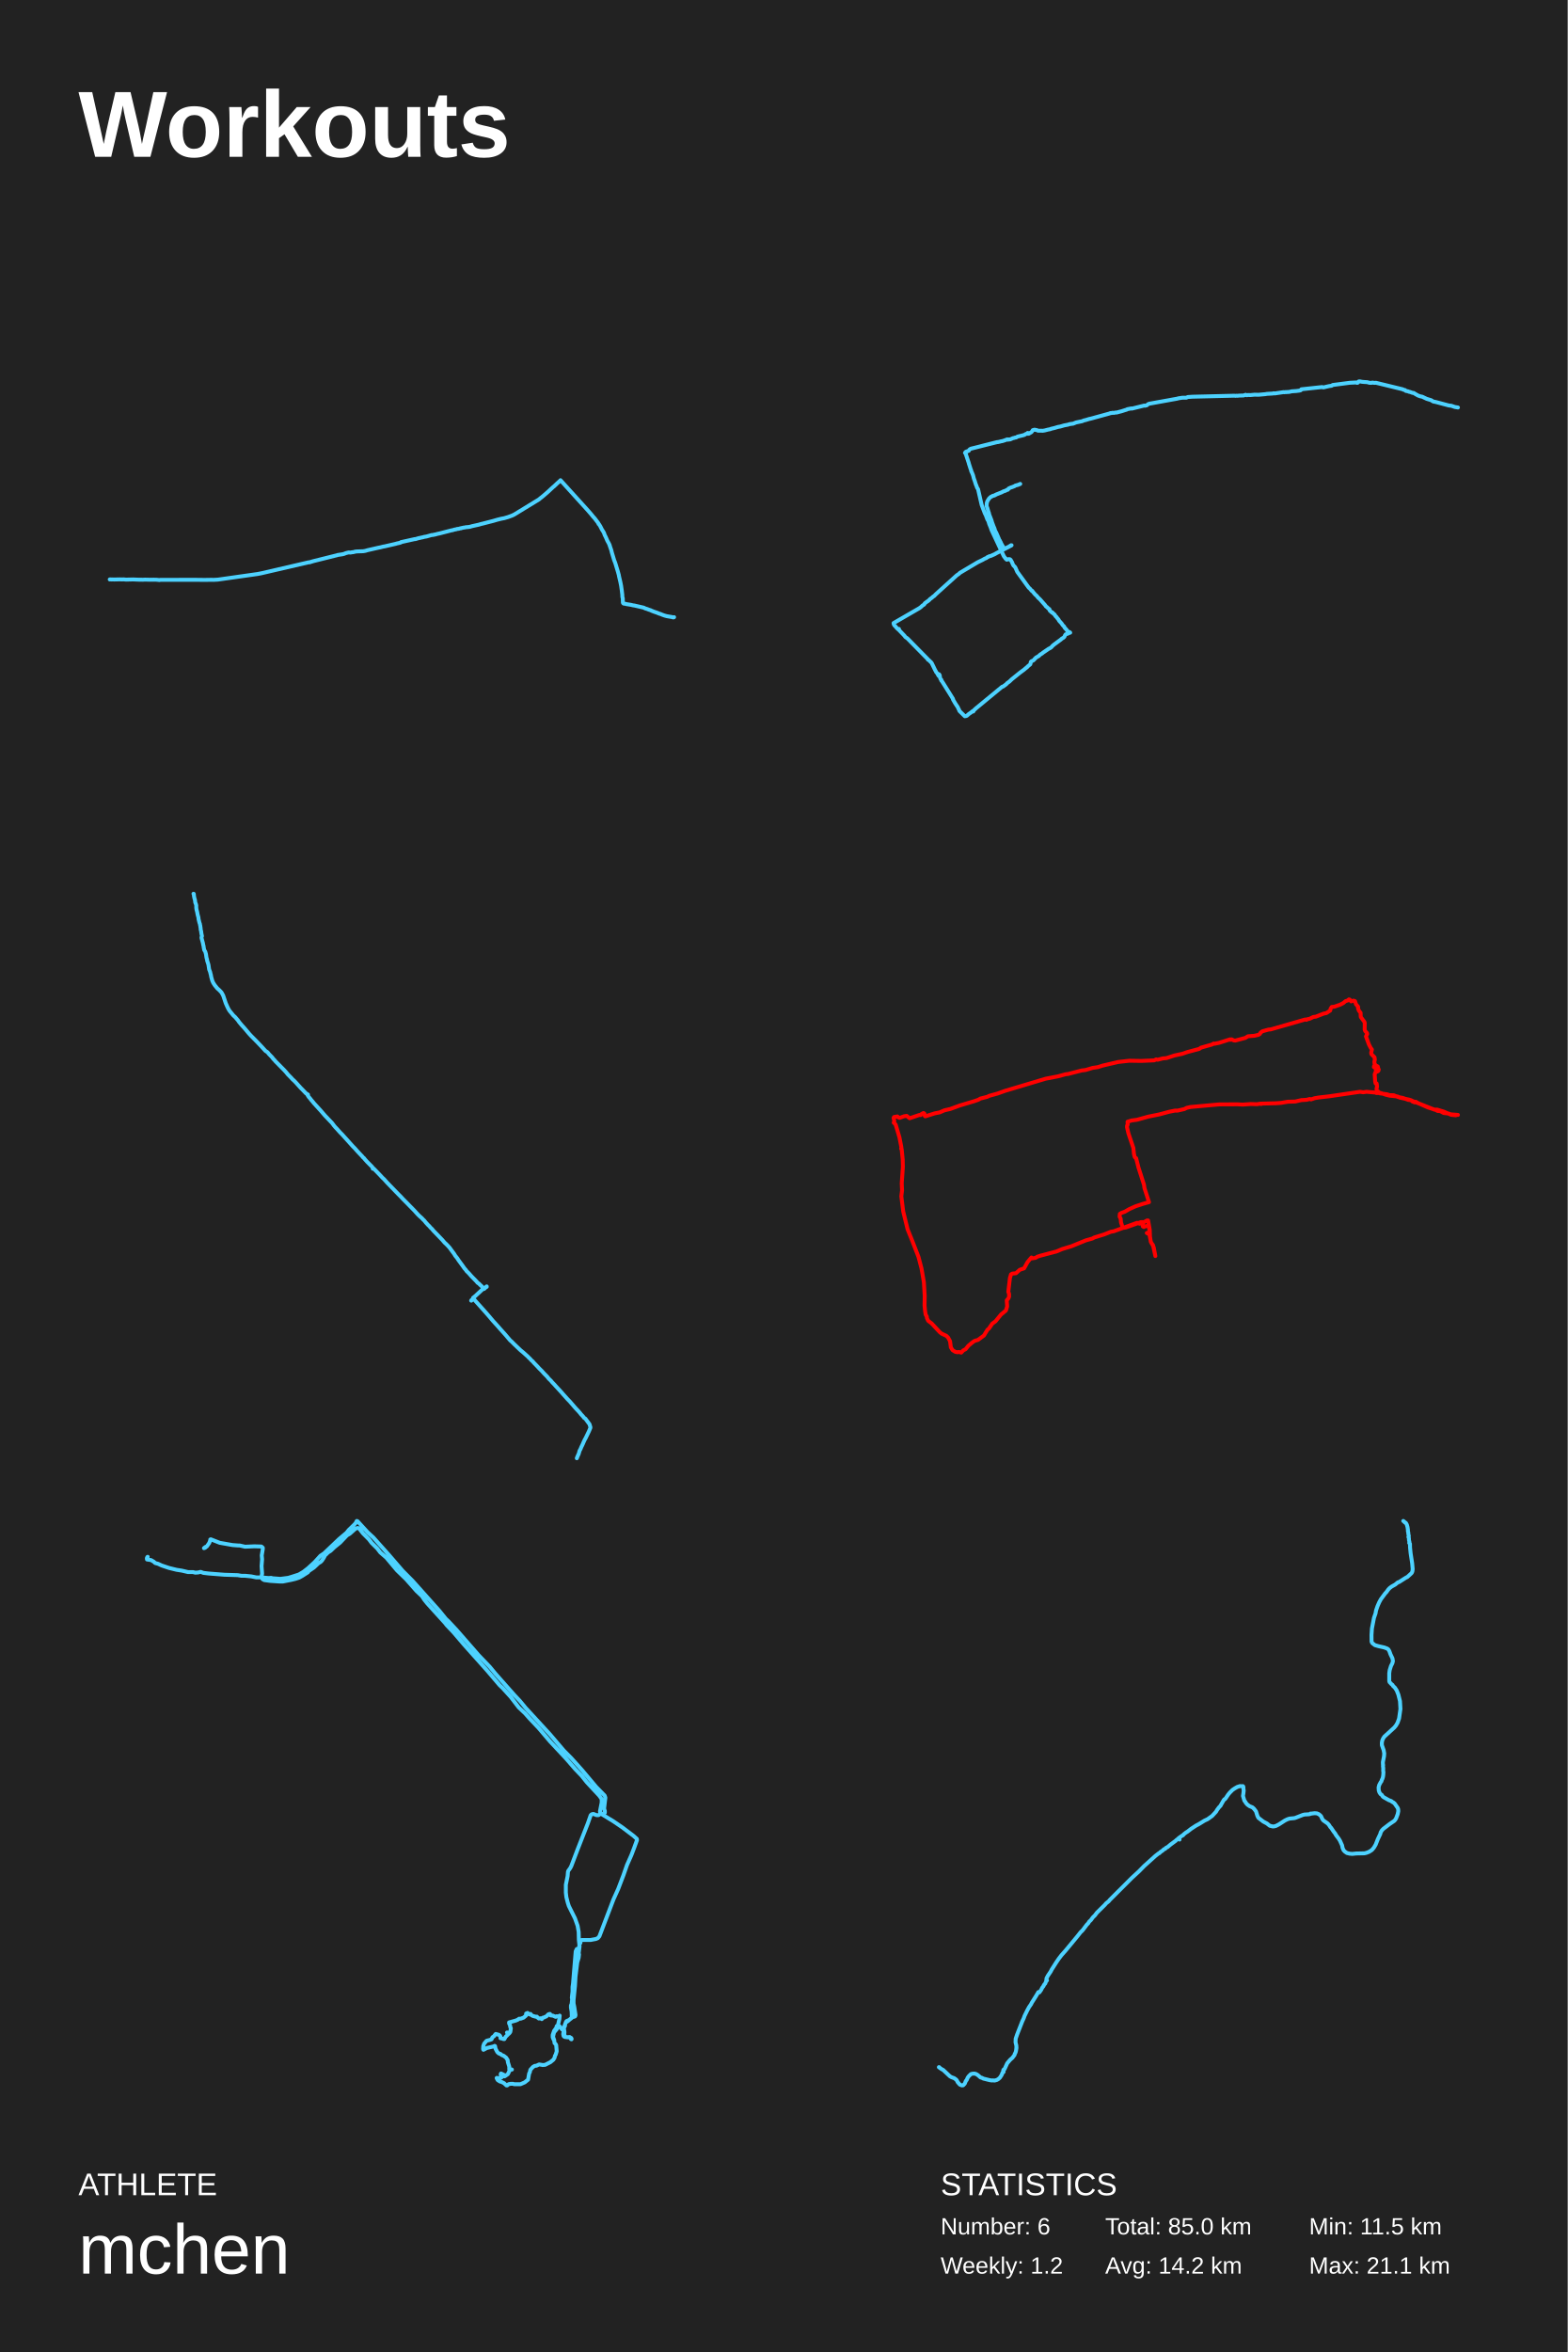
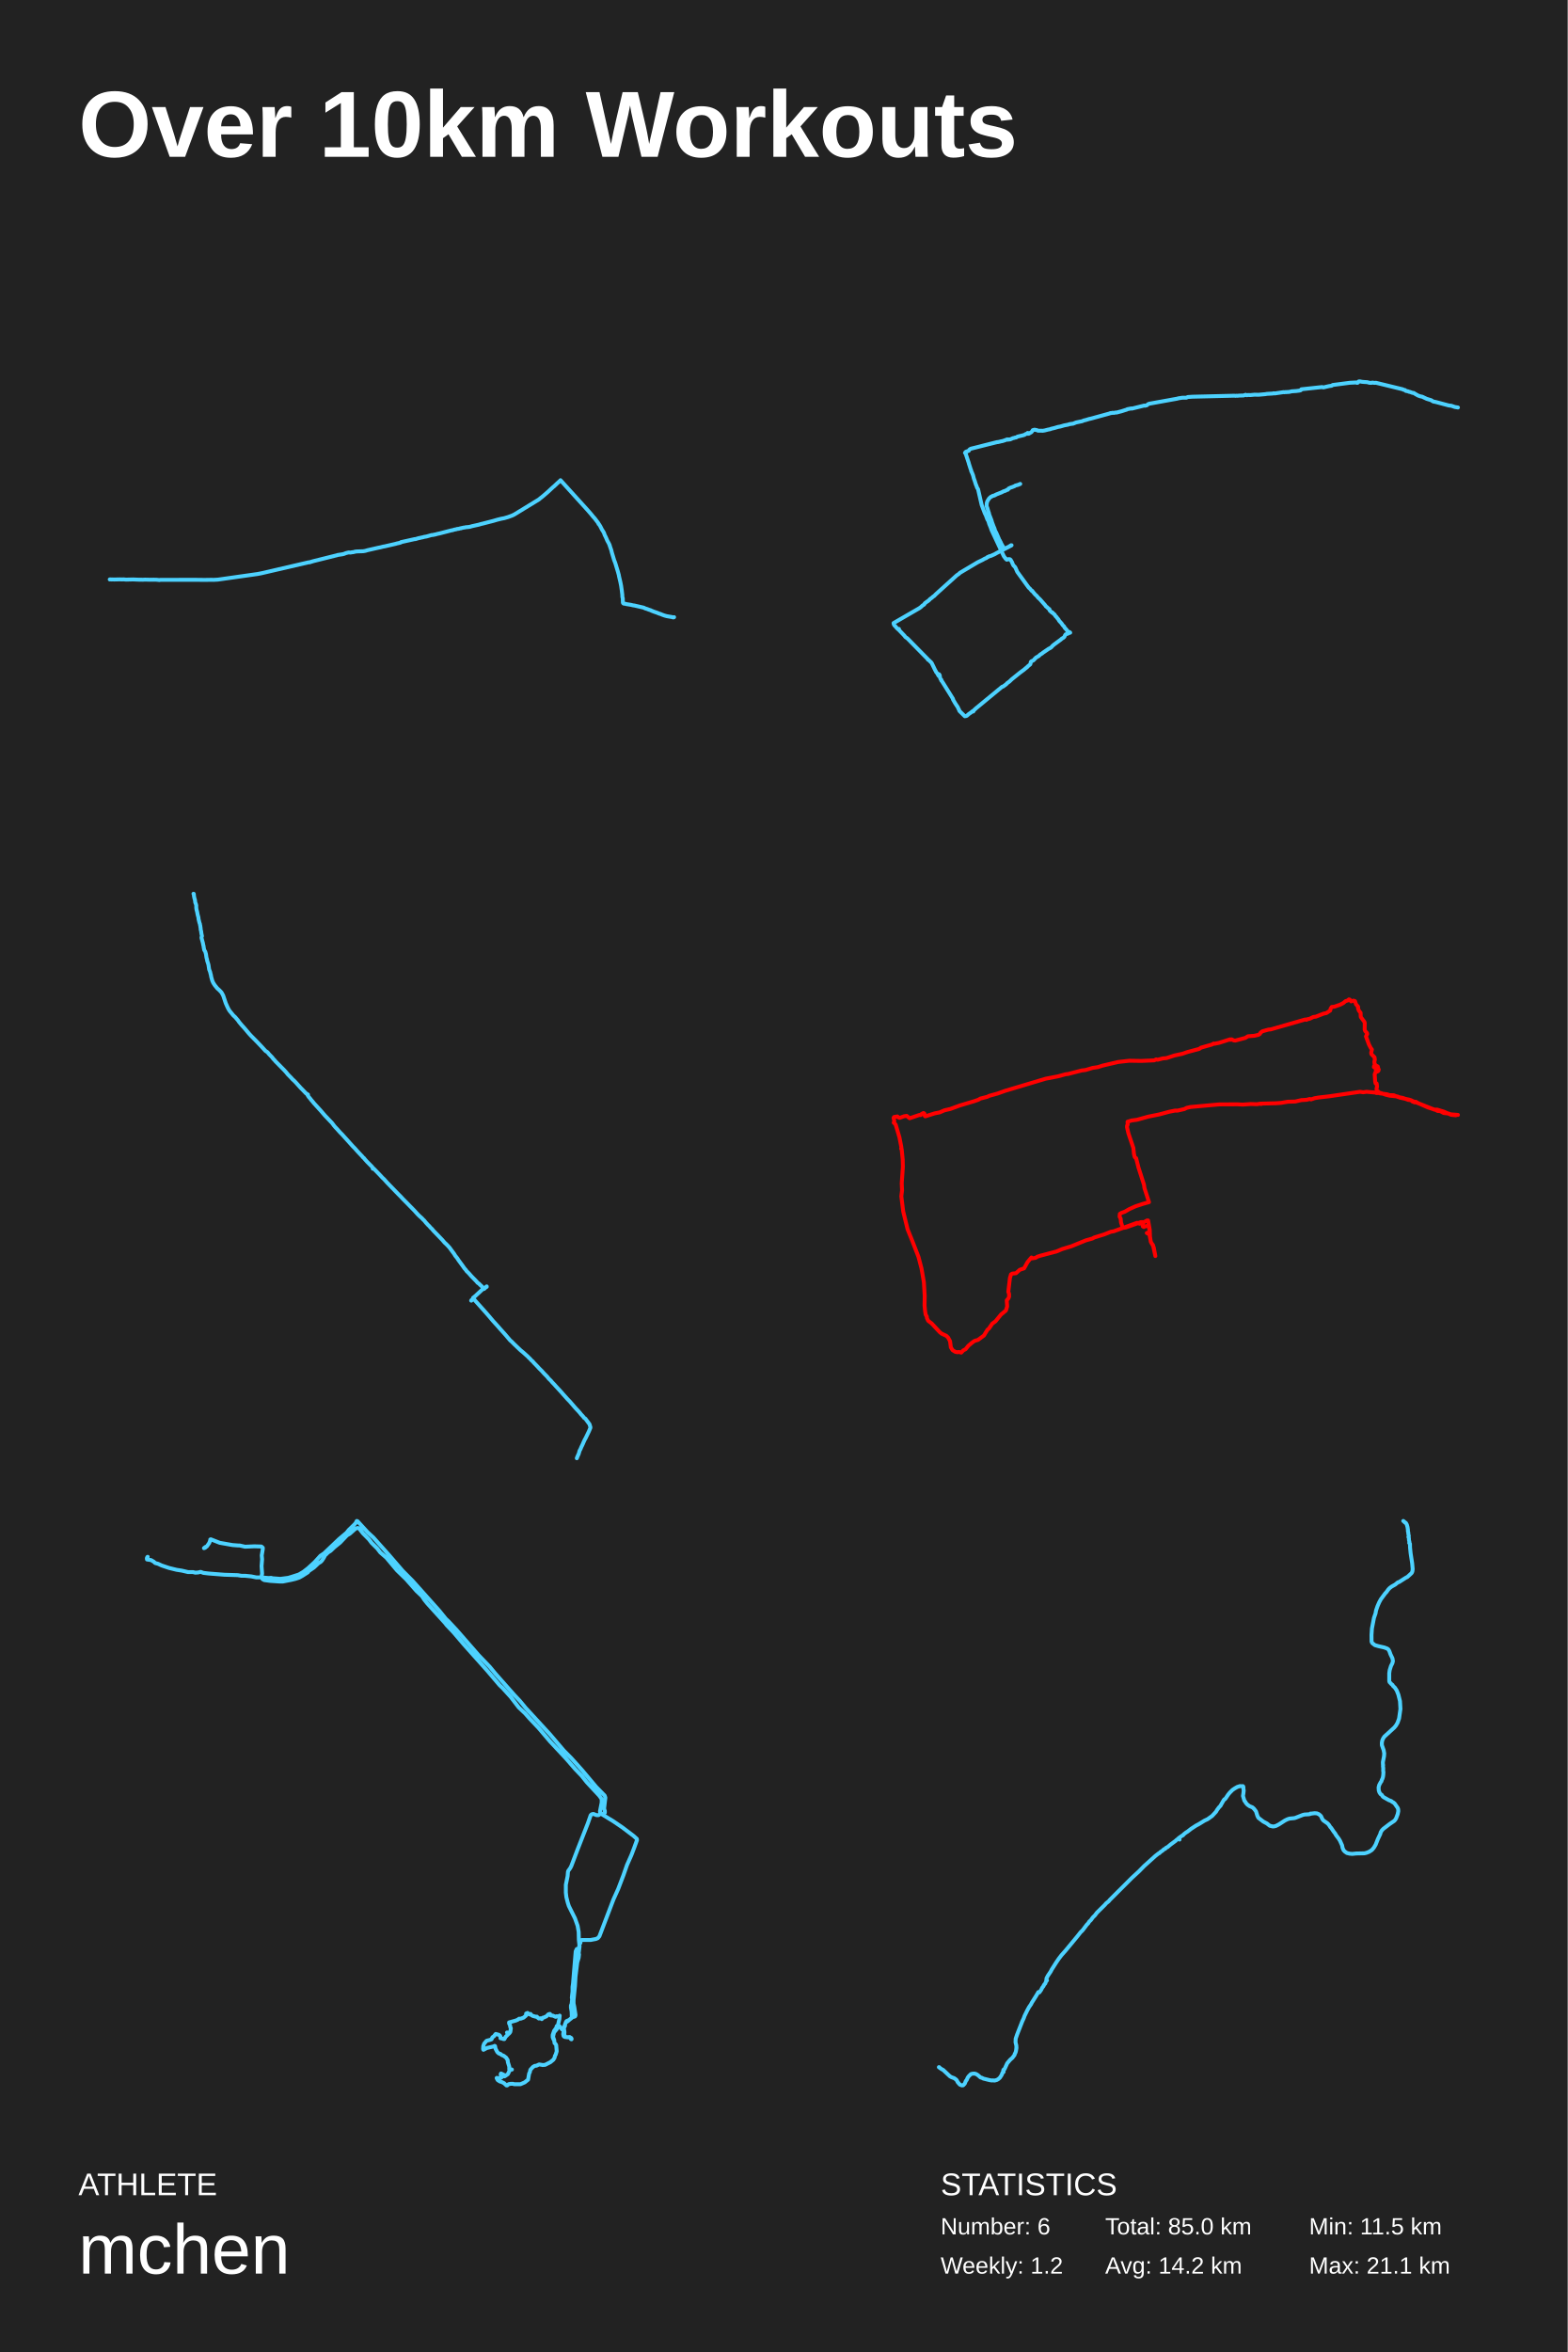
<svg xmlns="http://www.w3.org/2000/svg" baseProfile="full" height="300mm" version="1.1" viewBox="0,0,200,300" width="200mm">
  <defs />
  <rect fill="#222222" height="300" width="200" x="0" y="0" />
-   <text fill="#FFFFFF" style="font-size:12px; font-family:Arial; font-weight:bold;" x="10" y="20">Workouts</text>
+   <text fill="#FFFFFF" style="font-size:12px; font-family:Arial; font-weight:bold;" x="10" y="20">Over 10km Workouts</text>
  <text fill="#FFFFFF" style="font-size:4px; font-family:Arial" x="10" y="280">ATHLETE</text>
  <text fill="#FFFFFF" style="font-size:9px; font-family:Arial" x="10" y="290">mchen</text>
  <text fill="#FFFFFF" style="font-size:4px; font-family:Arial" x="120" y="280">STATISTICS</text>
  <text fill="#FFFFFF" style="font-size:3px; font-family:Arial" x="120" y="285">Number: 6</text>
  <text fill="#FFFFFF" style="font-size:3px; font-family:Arial" x="120" y="290">Weekly: 1.2</text>
  <text fill="#FFFFFF" style="font-size:3px; font-family:Arial" x="141" y="285">Total: 85.0 km</text>
  <text fill="#FFFFFF" style="font-size:3px; font-family:Arial" x="141" y="290">Avg: 14.2 km</text>
  <text fill="#FFFFFF" style="font-size:3px; font-family:Arial" x="167" y="285">Min: 11.5 km</text>
  <text fill="#FFFFFF" style="font-size:3px; font-family:Arial" x="167" y="290">Max: 21.1 km</text>
  <polyline fill="none" points="86.0,78.718 85.968,78.741 85.896,78.733 85.864,78.749 85.721,78.703 85.078,78.596 84.773,78.513 84.436,78.391 84.248,78.307 84.118,78.277 83.826,78.155 83.398,78.01 83.099,77.889 83.021,77.843 82.755,77.759 82.573,77.683 82.346,77.615 82.216,77.561 82.177,77.531 82.093,77.501 80.899,77.227 80.795,77.219 80.471,77.143 79.854,77.044 79.75,77.006 79.607,76.998 79.549,76.983 79.491,76.93 79.465,76.854 79.452,76.321 79.406,76.169 79.393,76.032 79.393,75.887 79.328,75.332 79.237,74.708 79.14,74.221 78.978,73.528 78.939,73.307 78.893,73.155 78.842,72.957 78.485,71.785 78.355,71.458 78.056,70.469 77.991,70.195 77.764,69.54 77.79,69.555 77.738,69.487 77.725,69.418 77.706,69.373 77.479,68.962 77.303,68.551 77.128,68.201 77.083,68.041 76.992,67.858 76.895,67.698 76.81,67.576 76.59,67.143 76.46,66.93 76.382,66.823 76.362,66.838 76.356,66.808 76.382,66.815 76.284,66.663 75.856,66.1 75.713,65.948 75.389,65.552 75.019,65.126 71.508,61.251 71.514,61.259 71.501,61.282 71.423,61.335 71.385,61.396 71.294,61.457 71.242,61.518 71.118,61.617 70.664,62.051 70.593,62.096 69.905,62.736 69.451,63.131 69.087,63.436 68.931,63.55 68.769,63.695 65.595,65.636 65.323,65.765 64.823,65.948 64.336,66.092 63.941,66.168 63.415,66.298 62.954,66.435 61.539,66.8 61.39,66.831 61.085,66.922 60.228,67.112 59.91,67.204 59.845,67.204 59.735,67.226 59.417,67.249 59.274,67.287 59.151,67.295 58.937,67.348 58.826,67.363 58.794,67.394 58.703,67.394 58.528,67.447 58.268,67.478 58.223,67.508 57.963,67.554 57.73,67.63 57.606,67.645 56.016,68.056 55.88,68.079 55.452,68.193 55.413,68.201 55.374,68.193 55.328,68.216 55.211,68.239 55.062,68.246 54.42,68.429 54.063,68.49 53.965,68.528 53.719,68.573 53.576,68.612 53.433,68.634 52.992,68.764 52.901,68.764 51.149,69.152 51.155,69.182 51.149,69.175 51.11,69.205 50.948,69.251 50.597,69.327 50.487,69.365 49.033,69.7 48.91,69.715 48.527,69.814 48.28,69.86 46.885,70.179 46.606,70.263 46.327,70.309 45.444,70.339 45.379,70.362 45.275,70.362 45.204,70.392 45.055,70.431 44.977,70.431 44.73,70.476 44.691,70.484 44.503,70.461 44.36,70.491 44.12,70.552 43.919,70.636 43.692,70.697 43.082,70.788 43.004,70.819 39.895,71.595 39.895,71.603 39.837,71.61 39.759,71.648 39.655,71.663 39.506,71.732 39.402,71.717 33.327,73.125 32.853,73.216 27.804,73.931 27.24,73.962 26.986,73.954 26.11,73.969 24.832,73.954 20.451,73.962 20.341,73.985 19.977,73.947 19.555,73.939 19.445,73.947 19.296,73.939 19.173,73.947 18.491,73.931 18.186,73.947 18.095,73.939 17.712,73.939 16.966,73.909 16.083,73.931 15.759,73.901 15.584,73.909 15.253,73.901 14.597,73.916 14.337,73.909 14.221,73.916 14.123,73.901 14.0,73.909" stroke="#4dd2ff" stroke-linecap="round" stroke-linejoin="round" stroke-width="0.5" />
  <polyline fill="none" points="186.0,51.976 185.602,51.911 185.159,51.756 184.827,51.717 183.222,51.288 182.846,51.211 182.569,51.042 182.015,50.873 181.44,50.601 181.185,50.549 180.897,50.445 180.444,50.185 180.366,50.12 180.189,50.107 179.879,49.991 179.724,49.965 179.647,49.913 179.348,49.861 179.259,49.757 179.06,49.718 178.949,49.653 175.54,48.823 175.33,48.836 175.075,48.797 174.965,48.836 174.699,48.823 174.422,48.745 173.98,48.719 173.725,48.693 173.548,48.654 173.371,48.641 173.282,48.693 173.271,48.771 173.205,48.823 173.127,48.836 172.995,48.784 172.198,48.823 170.006,49.108 169.895,49.199 169.541,49.251 168.877,49.407 168.733,49.407 168.678,49.368 166.022,49.653 165.966,49.718 165.988,49.731 165.933,49.783 165.778,49.822 165.38,49.874 164.793,49.913 164.461,49.991 164.184,50.004 164.096,50.017 164.018,50.004 163.885,50.03 163.752,50.017 162.701,50.172 162.568,50.185 162.513,50.159 162.347,50.198 161.638,50.237 161.417,50.276 160.543,50.354 160.067,50.341 159.513,50.393 159.226,50.38 159.104,50.406 158.993,50.406 158.916,50.354 158.639,50.445 158.097,50.458 157.853,50.484 157.742,50.471 157.576,50.497 157.521,50.471 152.142,50.601 151.544,50.64 151.334,50.73 150.836,50.73 150.315,50.808 150.205,50.847 146.608,51.496 146.453,51.561 146.298,51.704 146.22,51.717 146.043,51.756 145.977,51.73 144.505,52.093 144.394,52.119 144.339,52.093 143.807,52.197 143.697,52.275 143.641,52.275 143.077,52.457 142.723,52.547 142.49,52.612 142.402,52.625 142.357,52.612 142.103,52.664 141.926,52.651 141.804,52.69 141.693,52.677 141.549,52.742 139.136,53.404 138.937,53.443 138.528,53.573 138.295,53.625 138.041,53.728 137.288,53.884 136.901,54.04 136.48,54.092 136.236,54.17 135.76,54.26 135.273,54.403 134.975,54.455 134.543,54.585 134.167,54.676 134.089,54.689 134.001,54.741 133.713,54.793 133.259,54.909 133.004,54.948 132.872,54.935 132.418,54.935 132.307,54.87 131.975,54.806 131.754,54.87 131.709,54.961 131.588,55.117 131.234,55.325 131.145,55.299 131.101,55.221 131.101,55.247 131.123,55.234 131.189,55.234 131.123,55.325 130.968,55.325 130.879,55.351 130.691,55.467 130.481,55.532 129.817,55.688 129.629,55.805 129.474,55.818 129.396,55.857 129.241,55.883 128.865,56.051 128.666,56.051 128.588,56.09 128.5,56.038 128.411,56.09 128.323,56.103 128.3,56.129 127.891,56.259 127.669,56.298 127.592,56.324 127.304,56.389 127.205,56.389 123.862,57.232 123.74,57.297 123.63,57.401 123.596,57.492 123.552,57.492 123.497,57.544 123.353,57.57 123.198,57.635 123.109,57.765 123.187,57.842 123.209,57.907 123.231,57.933 123.231,57.972 123.585,59.036 123.596,59.101 123.829,59.828 123.895,59.984 123.906,60.113 123.973,60.217 124.139,60.633 124.238,61.022 124.36,61.359 124.493,61.788 124.559,61.93 124.648,62.19 124.781,62.41 125.234,64.396 125.633,65.46 125.766,65.72 125.943,66.2 126.02,66.355 126.076,66.407 126.208,66.849 126.397,67.303 126.496,67.601 128.068,70.949 128.256,71.196 128.278,71.248 128.323,71.274 128.367,71.274 128.411,71.377 128.455,71.39 128.489,71.364 128.61,71.351 128.71,71.312 128.765,71.338 128.732,71.351 128.821,71.325 128.931,71.403 129.131,71.754 129.153,71.845 129.285,72.117 129.319,72.156 129.451,72.273 129.54,72.402 129.784,72.947 131.245,74.959 131.388,75.076 131.621,75.361 131.687,75.361 131.787,75.504 132.075,75.841 132.241,75.984 132.473,76.269 132.551,76.321 132.717,76.49 133.359,77.217 133.425,77.333 133.602,77.463 133.746,77.619 133.868,77.684 133.89,77.71 133.923,77.878 134.211,78.138 134.222,78.099 134.344,78.203 134.421,78.306 134.521,78.358 134.676,78.605 134.786,78.696 134.831,78.774 135.041,79.02 135.119,79.176 135.428,79.513 135.583,79.747 135.76,79.915 135.816,80.058 136.026,80.279 136.236,80.551 136.358,80.629 136.38,80.629 136.391,80.603 136.513,80.668 136.535,80.694 136.402,80.733 136.259,80.811 135.949,80.915 135.838,81.096 135.805,81.2 135.749,81.265 135.628,81.369 135.473,81.447 135.34,81.576 134.51,82.186 134.277,82.381 134.133,82.549 133.967,82.666 133.801,82.744 133.06,83.25 132.938,83.354 132.761,83.458 132.628,83.561 132.54,83.665 132.152,83.886 132.13,83.938 131.997,84.042 131.942,84.132 131.787,84.262 131.621,84.327 131.532,84.392 131.499,84.47 131.477,84.612 131.455,84.651 131.444,84.729 131.067,85.041 131.012,85.131 130.946,85.157 130.625,85.43 130.149,85.78 129.086,86.636 128.787,86.922 128.466,87.155 128.4,87.246 128.289,87.337 127.924,87.597 127.847,87.597 124.482,90.373 124.338,90.516 124.271,90.555 124.172,90.749 124.128,90.697 124.072,90.71 123.917,90.853 123.596,91.074 123.353,91.294 123.242,91.333 123.087,91.359 122.39,90.672 122.357,90.529 122.268,90.399 122.268,90.373 122.191,90.204 121.881,89.737 121.615,89.283 121.571,89.192 121.582,89.141 120.276,87.052 120.165,86.883 120.088,86.805 120.099,86.714 120.01,86.636 119.966,86.559 119.888,86.234 119.899,86.169 119.877,86.118 119.8,86.001 119.833,86.195 119.789,86.247 119.711,86.156 119.678,86.079 119.623,86.001 119.59,85.897 119.446,85.754 119.379,85.599 119.313,85.495 118.859,84.561 118.815,84.535 118.77,84.444 118.671,84.379 118.516,84.21 118.383,84.145 118.383,84.093 115.782,81.447 115.649,81.343 115.572,81.304 115.472,81.213 115.395,81.096 114.675,80.344 114.653,80.292 114.686,80.227 114.675,80.214 114.576,80.266 114.376,80.071 114.255,79.915 114.166,79.838 114.089,79.747 114.022,79.617 114.0,79.474 117.276,77.58 117.475,77.437 117.697,77.23 117.874,77.126 117.951,77.035 117.974,76.957 118.306,76.71 118.383,76.672 118.45,76.607 118.549,76.529 118.649,76.412 118.87,76.256 119.069,76.075 119.158,76.036 119.412,75.776 122.069,73.376 122.301,73.22 122.445,73.09 122.445,73.077 124.736,71.715 125.356,71.416 125.622,71.261 125.854,71.17 125.976,71.053 126.087,71.027 126.175,70.962 126.397,70.91 126.895,70.69 127.138,70.547 128.787,69.703 128.798,69.664 128.865,69.626 128.909,69.6 128.964,69.613 129.053,69.548 129.009,69.574 128.976,69.548 128.876,69.639 128.101,70.028 128.112,70.002 128.09,69.963 128.112,69.976 128.101,69.95 128.112,69.963 127.924,69.664 127.736,69.34 127.669,69.171 127.592,69.042 127.57,68.977 127.437,68.769 127.437,68.73 127.116,67.991 126.939,67.653 126.873,67.407 126.762,67.16 126.563,66.628 126.485,66.355 126.197,65.616 126.164,65.434 126.109,65.304 125.965,64.798 125.865,64.552 125.887,64.201 125.932,64.02 125.987,63.89 126.186,63.578 126.408,63.371 126.529,63.332 126.64,63.241 126.784,63.228 126.939,63.163 126.95,63.137 126.972,63.15 127.061,63.085 127.78,62.8 128.024,62.67 128.278,62.592 128.444,62.488 128.566,62.475 128.599,62.449 128.666,62.32 128.931,62.19 129.108,62.138 129.463,61.995 129.507,61.943 129.894,61.839 130.16,61.723" stroke="#4dd2ff" stroke-linecap="round" stroke-linejoin="round" stroke-width="0.5" />
  <polyline fill="none" points="73.588,186.0 73.624,185.915 73.631,185.864 73.682,185.778 73.748,185.599 73.82,185.48 73.835,185.394 73.857,185.36 73.857,185.309 73.893,185.258 73.9,185.164 73.944,185.036 74.06,184.831 74.155,184.593 74.33,184.234 74.461,183.927 74.621,183.586 74.693,183.475 75.13,182.571 75.319,182.119 75.319,182.033 75.21,181.667 74.693,180.967 74.657,180.933 74.519,180.856 74.431,180.728 74.33,180.609 74.126,180.396 73.988,180.216 73.777,179.978 73.406,179.585 72.686,178.749 72.402,178.459 71.827,177.819 71.645,177.606 70.867,176.761 70.751,176.625 70.43,176.292 70.292,176.122 70.009,175.849 69.798,175.584 69.434,175.217 69.114,174.859 68.801,174.552 68.525,174.253 68.095,173.81 67.972,173.656 67.833,173.545 67.564,173.255 67.433,173.144 67.448,173.153 67.455,173.161 67.339,173.033 66.742,172.496 66.408,172.223 65.673,171.523 65.266,171.114 65.091,170.969 64.407,170.167 63.891,169.595 63.418,169.058 62.858,168.443 62.399,167.897 61.847,167.266 60.712,166.003 60.523,165.781 60.464,165.73 60.363,165.679 60.341,165.688 60.312,165.722 60.319,165.722 60.246,165.773 60.203,165.833 60.13,165.901 60.108,165.892 60.115,165.867 60.261,165.73 60.377,165.636 60.413,165.594 60.355,165.534 60.472,165.449 60.632,165.312 61.752,164.28 61.796,164.254 61.839,164.297 61.876,164.288 62.028,164.126 62.065,164.092 62.094,164.083 62.101,164.109 62.094,164.135 61.956,164.22 61.759,164.408 61.73,164.416 61.716,164.399 61.665,164.322 61.599,164.271 61.526,164.16 61.476,164.092 61.308,163.93 61.235,163.879 61.141,163.759 60.915,163.606 60.806,163.461 60.13,162.769 59.81,162.403 59.519,162.121 59.446,162.002 59.242,161.771 59.06,161.507 58.486,160.722 58.34,160.491 58.078,160.167 57.947,159.945 57.46,159.288 57.387,159.177 57.118,158.879 56.864,158.623 56.762,158.546 56.747,158.512 56.689,158.46 56.427,158.153 55.292,156.976 55.103,156.745 54.943,156.6 54.747,156.37 54.638,156.276 54.325,155.935 54.106,155.662 54.019,155.593 53.815,155.371 53.532,155.124 53.306,154.902 52.826,154.373 52.288,153.827 51.815,153.341 51.706,153.238 51.648,153.17 51.429,152.957 51.146,152.649 50.753,152.257 49.414,150.874 48.978,150.388 48.789,150.217 48.491,149.893 47.69,149.065 47.632,149.022 47.61,149.022 47.574,149.074 47.559,149.074 47.53,148.92 47.479,148.835 46.832,148.186 46.475,147.785 46.468,147.776 46.49,147.785 46.432,147.717 46.294,147.606 46.235,147.52 45.661,146.915 45.253,146.454 45.013,146.215 43.631,144.679 43.406,144.457 42.962,143.962 42.787,143.782 42.605,143.569 42.38,143.262 41.456,142.289 40.932,141.683 40.023,140.684 39.921,140.548 39.732,140.334 39.557,140.104 39.39,139.916 39.216,139.643 39.296,139.618 39.034,139.455 38.561,138.96 38.372,138.773 37.681,138.004 37.622,137.953 37.499,137.817 37.368,137.714 37.084,137.407 36.728,137.048 36.509,136.775 36.255,136.494 35.149,135.376 34.996,135.188 34.858,135.06 34.742,134.889 34.305,134.437 34.16,134.249 34.094,134.189 33.869,134.044 33.389,133.515 32.77,132.866 32.043,132.132 31.796,131.867 31.17,131.125 30.813,130.732 30.493,130.348 30.377,130.169 30.006,129.733 29.78,129.529 29.293,128.94 29.126,128.666 28.988,128.376 28.798,127.949 28.471,126.976 28.304,126.669 28.246,126.575 27.998,126.31 27.722,126.063 27.402,125.67 27.205,125.363 27.082,125.09 26.943,124.595 26.9,124.338 26.856,124.193 26.812,123.988 26.682,123.647 26.594,123.067 26.558,122.93 26.427,122.537 26.42,122.418 26.34,122.145 26.281,121.726 26.216,121.479 26.172,121.359 26.056,121.18 25.983,120.813 25.976,120.702 25.918,120.48 25.889,120.301 25.714,119.652 25.707,119.549 25.758,119.43 25.765,119.387 25.714,119.174 25.67,118.909 25.67,118.824 25.605,118.585 25.59,118.328 25.569,118.286 25.554,118.098 25.525,118.004 25.496,117.816 25.452,117.722 25.372,117.398 25.336,117.253 25.314,117.031 25.212,116.655 25.176,116.45 25.118,116.177 25.074,116.066 25.081,116.023 25.059,115.955 25.038,115.767 25.038,115.486 24.979,115.264 24.943,115.204 24.907,115.093 24.87,114.777 24.819,114.632 24.754,114.333 24.732,114.12 24.732,114.043 24.717,114.009 24.681,114.0" stroke="#4dd2ff" stroke-linecap="round" stroke-linejoin="round" stroke-width="0.5" />
  <polyline fill="none" points="185.73,142.257 185.127,142.196 184.212,141.794 183.329,141.526 183.214,141.526 183.298,141.575 182.996,141.538 180.699,140.624 180.709,140.575 180.73,140.624 180.637,140.612 179.826,140.271 178.579,140.002 178.298,139.856 177.3,139.759 176.76,139.625 176.167,139.417 175.585,139.417 175.492,139.357 174.338,139.259 173.912,139.32 173.506,139.259 169.588,139.832 168.205,139.99 167.717,140.076 167.249,140.234 167.104,140.173 166.688,140.283 166.023,140.319 165.233,140.502 164.287,140.527 163.445,140.673 162.769,140.722 160.867,140.77 160.888,140.819 160.898,140.783 160.815,140.77 160.347,140.843 159.557,140.819 158.539,140.892 157.884,140.856 155.535,140.868 151.887,141.197 151.398,141.307 151.086,141.465 150.223,141.66 149.891,141.66 149.163,141.806 147.885,142.148 146.492,142.428 145.047,142.83 144.382,142.915 143.852,143.074 143.862,143.464 143.79,143.561 143.779,143.781 143.956,144.548 144.59,146.425 144.663,147.157 144.746,147.534 144.829,147.668 144.943,147.729 145.245,148.924 145.951,151.13 146.003,151.532 146.586,153.335 145.806,153.555 144.881,153.859 144.07,154.225 143.498,154.554 143.052,154.712 142.864,154.834 142.833,155.188 142.968,155.431 143.02,155.943 143.218,156.54 143.374,156.613 143.644,156.565 145.546,155.882 145.962,155.882 146.346,155.663 146.471,155.675 146.679,156.845 146.71,157.722 146.814,158.393 147.032,158.758 147.188,159.099 147.396,160.208 147.095,158.807 146.939,158.624 146.825,158.417 146.648,157.503 146.586,157.418 146.305,157.271 146.471,157.211 146.689,157.174 146.565,156.418 146.513,156.37 146.17,156.394 145.92,156.504 145.785,156.418 145.796,156.163 145.681,156.028 145.608,156.004 145.39,156.089 145.058,155.968 142.085,157.052 141.721,157.113 140.858,157.454 139.601,157.844 139.362,157.978 138.53,158.21 136.68,158.965 135.505,159.319 134.788,159.623 132.751,160.16 132.335,160.294 132.117,160.44 131.628,160.513 131.587,160.391 131.088,160.988 130.651,161.78 130.1,161.963 129.612,162.402 129.144,162.45 128.978,162.548 128.843,163.011 128.635,164.778 128.728,165.009 128.739,165.387 128.645,165.619 128.437,165.862 128.489,166.63 128.333,167.154 127.699,167.678 127.003,168.531 126.587,168.835 126.172,169.445 125.974,169.615 125.527,170.346 124.768,170.907 124.332,171.029 123.978,171.285 123.531,171.662 123.188,172.089 122.887,172.247 122.627,172.527 122.336,172.442 122.149,172.479 121.879,172.43 121.525,172.211 121.307,171.857 121.203,171.065 120.954,170.602 120.725,170.383 120.143,170.115 119.883,169.908 118.864,168.811 118.417,168.47 118.251,168.117 118.241,167.934 118.095,167.69 118.023,167.251 117.95,166.532 117.971,165.302 117.867,163.559 117.565,161.805 117.181,160.33 116.37,158.234 115.788,156.796 115.227,154.517 114.987,152.58 115.081,151.836 115.039,150.947 115.185,148.838 115.164,147.9 115.029,146.559 114.967,146.523 114.998,146.364 114.748,145.073 114.26,143.427 114.021,143.196 114.094,142.988 114.0,142.598 114.062,142.477 114.489,142.403 114.624,142.538 114.78,142.586 115.341,142.379 115.673,142.33 116.048,142.635 117.305,142.208 117.461,142.233 117.565,142.087 117.815,141.965 117.929,142.038 117.981,142.343 118.043,142.391 119.239,142.013 119.904,141.879 120.486,141.623 121.234,141.453 122.461,141.002 124.342,140.441 124.82,140.271 125.07,140.124 125.932,139.905 126.213,139.771 127.273,139.478 128.23,139.137 133.406,137.589 134.986,137.285 135.973,137.016 136.243,136.992 137.99,136.541 138.499,136.48 139.393,136.212 140.058,136.114 140.671,135.919 142.657,135.456 144.07,135.298 145.608,135.322 147.261,135.249 147.49,135.127 147.667,135.176 148.342,135.005 148.831,134.957 149.839,134.627 150.806,134.42 151.492,134.189 152.999,133.786 153.217,133.628 154.599,133.238 154.838,133.104 154.911,133.14 155.556,133.006 156.928,132.568 156.969,132.629 157.125,132.568 157.385,132.702 157.593,132.726 158.882,132.385 159.204,132.178 160.004,132.117 160.545,131.995 160.742,131.873 160.805,131.727 161.044,131.544 161.834,131.324 162.114,131.3 166.49,130.045 166.667,130.045 166.677,130.081 166.729,130.02 167.104,129.935 167.55,129.715 167.862,129.679 168.86,129.289 169.214,129.216 169.702,128.899 169.754,128.655 169.9,128.436 170.211,128.411 170.981,128.143 171.375,127.936 171.667,127.692 171.947,127.607 172.093,127.473 172.186,127.497 172.373,127.729 172.675,127.631 172.862,127.692 172.987,128.082 173.267,128.423 173.257,128.631 173.361,128.911 173.579,129.179 173.6,129.715 174.057,130.325 174.109,130.471 174.099,131.324 174.172,131.519 174.4,131.763 174.421,131.897 174.265,132.19 174.639,133.214 174.878,133.677 175.024,133.86 174.93,134.274 174.961,134.457 175.356,134.859 175.398,135.152 175.336,135.42 175.356,135.663 175.512,135.895 175.71,135.993 175.762,136.163 175.699,136.236 175.533,136.261 175.304,136.114 175.346,135.968 175.502,135.907 175.689,135.993 175.772,136.114 175.689,136.236 175.595,136.261 175.367,136.188 175.273,136.102 175.304,135.968 175.481,135.907 175.772,136.029 175.876,136.492 175.783,136.639 175.564,136.675 175.512,136.59 175.595,136.383 175.772,136.309 175.876,136.419 175.772,136.651 175.647,136.7 175.523,136.614 175.595,136.419 175.762,136.309 175.897,136.407 175.845,136.59 175.471,136.797 175.377,137.029 175.44,137.955 175.492,138.186 175.627,138.199 175.679,138.589 175.606,138.906 175.679,139.162 175.866,139.247 176.022,139.454 176.947,139.576 177.279,139.686 177.809,139.698 178.329,139.917 178.963,140.039 179.67,140.295 180.023,140.332 180.179,140.49 180.481,140.612 180.616,140.527 180.907,140.697 182.175,141.258 183.266,141.611 183.37,141.697 183.755,141.733 184.181,141.965 184.825,142.038 185.085,142.135 186.0,142.208" stroke="#ff0000" stroke-linecap="round" stroke-linejoin="round" stroke-width="0.5" />
  <polyline fill="none" points="26.309,197.285 26.175,197.417 26.018,197.469 26.22,197.311 26.377,197.259 26.69,196.812 26.825,196.47 26.825,196.365 26.892,196.339 28.035,196.786 29.671,197.075 30.366,197.127 30.568,197.127 31.263,197.285 32.451,197.233 33.347,197.259 33.526,197.417 33.526,197.574 33.392,198.389 33.437,198.888 33.37,199.756 33.437,200.702 33.392,200.964 33.414,201.254 33.482,201.411 33.706,201.543 34.49,201.648 35.678,201.727 36.082,201.727 37.157,201.516 37.695,201.385 38.166,201.227 38.547,201.017 39.287,200.544 39.354,200.413 40.049,199.939 40.631,199.388 40.9,199.23 41.08,199.046 41.304,198.704 41.483,198.363 41.64,198.231 41.842,198.021 42.178,197.811 42.671,197.338 43.388,196.76 44.262,195.84 44.621,195.629 45.361,194.972 45.629,194.894 45.742,194.92 45.854,194.999 46.302,195.577 47.086,196.365 47.4,196.786 48.14,197.522 48.521,198.021 49.283,198.678 50.65,200.307 51.815,201.437 53.138,202.935 53.833,203.592 54.146,204.066 54.527,204.539 56.769,207.009 56.993,207.298 57.867,208.218 59.212,209.795 62.125,213.053 63.762,214.972 64.098,215.287 65.151,216.443 66.182,217.783 66.989,218.545 67.594,219.229 68.692,220.385 70.194,222.146 72.211,224.3 73.399,225.667 74.206,226.508 74.878,227.349 76.447,229.03 76.694,229.372 76.761,229.503 76.761,229.924 76.537,231.054 76.582,231.211 76.672,231.343 78.263,232.315 79.383,233.077 80.84,234.181 81.244,234.549 81.266,234.706 80.93,235.626 80.549,236.624 79.989,237.886 79.54,239.173 78.868,240.934 78.263,242.274 76.47,246.977 76.268,247.214 76.022,247.319 75.327,247.45 74.228,247.45 74.072,247.503 74.049,247.818 73.937,247.976 73.892,248.344 73.847,248.449 73.78,248.527 73.579,248.606 73.444,248.895 73.108,252.968 73.041,253.441 73.041,254.019 72.951,254.833 72.996,254.965 72.929,255.595 72.839,255.806 72.839,256.068 72.929,256.594 72.951,257.356 72.884,257.435 72.57,257.671 72.301,257.776 72.211,257.881 71.987,258.486 71.853,259.458 71.898,259.694 71.965,259.773 72.099,259.826 72.816,259.904 72.884,259.957 72.929,260.062 72.906,260.115 72.839,260.088 72.772,259.904 72.682,259.826 72.279,259.852 72.099,259.747 71.987,259.51 72.01,259.195 71.965,258.88 71.875,258.775 71.785,258.775 71.696,258.853 71.741,258.853 71.584,258.722 71.36,258.486 71.091,258.381 71.023,258.433 70.934,258.801 71.023,258.696 71.135,258.407 71.135,258.564 71.023,258.775 70.575,259.353 70.553,259.615 70.575,259.878 70.71,260.22 70.62,260.141 70.508,259.852 70.508,259.563 70.687,259.037 71.091,258.486 71.18,258.328 71.36,257.54 71.404,257.093 71.248,257.198 71.001,257.172 70.956,257.224 70.889,257.251 70.53,257.093 70.239,257.067 70.172,256.883 70.104,256.883 69.948,256.935 69.701,257.198 69.544,257.251 69.41,257.33 69.253,257.356 69.118,257.54 68.984,257.435 68.737,257.461 68.58,257.33 68.491,257.224 68.424,257.251 68.02,257.146 67.841,257.067 67.684,256.909 67.684,256.883 67.706,256.935 67.527,256.935 67.303,256.752 67.124,256.83 67.101,257.093 66.787,257.356 66.429,257.487 66.227,257.487 66.048,257.619 65.801,257.724 64.949,257.96 64.949,258.092 65.084,258.354 65.084,258.512 65.174,258.696 65.106,259.169 64.994,259.326 64.882,259.432 64.748,259.353 64.681,259.248 64.748,259.248 64.77,259.537 64.501,259.799 64.344,260.088 64.232,260.088 64.031,260.01 63.851,259.983 63.829,259.721 63.739,259.615 63.627,259.537 63.246,259.432 63.134,259.563 63.022,259.721 62.82,259.852 62.708,260.115 62.506,260.193 62.081,260.299 61.767,260.666 61.655,260.982 61.632,261.376 61.677,261.455 62.125,261.218 62.932,261.034 63.112,260.955 63.156,260.982 63.224,261.323 63.448,261.744 63.65,261.928 63.851,261.98 63.986,262.111 64.255,262.217 64.568,262.453 64.77,262.768 64.793,263.031 64.972,263.609 64.972,263.951 65.017,264.003 65.241,263.951 65.308,263.977 65.241,263.951 65.151,263.977 64.994,264.135 64.793,264.555 64.412,264.818 64.344,264.844 64.255,264.634 63.918,264.476 63.874,264.581 63.986,264.975 63.806,265.054 63.672,265.054 63.605,265.133 63.448,265.08 63.403,265.028 63.358,265.054 63.493,265.317 63.784,265.501 63.986,265.553 64.3,265.711 64.613,266.0 64.703,266.0 64.882,265.842 65.174,265.79 65.443,265.79 65.577,265.842 66.406,265.842 66.944,265.606 67.37,265.264 67.505,264.476 67.594,264.318 67.661,264.003 67.998,263.635 68.222,263.504 68.446,263.478 68.782,263.32 69.118,263.373 69.208,263.399 69.544,263.373 70.217,263.031 70.598,262.716 70.754,262.453 70.799,262.217 70.889,262.085 71.023,261.639 70.956,260.85 70.867,260.693 70.754,260.614 70.687,260.22 70.553,259.773 70.687,259.221 71.046,258.801 71.091,258.591 71.292,258.459 71.404,258.459 71.494,258.591 71.696,258.722 71.83,258.853 71.808,258.906 72.077,258.407 72.099,258.17 72.189,257.96 72.435,257.803 72.973,257.33 73.354,257.198 73.399,257.119 73.422,257.014 73.265,255.99 73.175,255.543 73.175,255.096 73.354,253.31 73.422,252.127 73.646,250.314 73.825,249.71 73.87,249.289 73.825,249.132 73.937,248.265 73.847,247.424 73.825,246.425 73.691,245.637 73.354,244.691 72.57,243.115 72.435,242.694 72.256,241.985 72.189,241.407 72.189,240.408 72.413,239.305 72.458,238.753 72.503,238.621 72.749,238.28 72.884,238.017 73.691,235.889 74.991,232.578 75.349,231.553 75.439,231.448 75.551,231.395 75.708,231.369 76.111,231.527 76.358,231.527 76.582,231.369 76.896,231.343 77.165,231.211 77.165,230.975 77.097,230.817 77.075,230.633 77.232,229.293 77.142,229.03 76.066,227.927 74.251,225.772 72.884,224.248 71.92,223.276 70.149,221.2 67.056,217.836 66.317,216.942 65.622,216.207 63.224,213.5 62.484,212.606 61.072,211.135 58.248,207.902 57.217,206.799 56.881,206.483 56.052,205.458 52.622,201.621 51.367,200.36 49.597,198.31 47.624,196.102 46.907,195.445 45.607,194.026 45.517,194.0 45.361,194.289 45.136,194.526 44.486,195.156 44.217,195.498 43.254,196.313 41.349,198.126 40.878,198.441 40.138,199.256 39.309,200.018 38.704,200.491 38.121,200.833 37.135,201.148 36.776,201.254 35.768,201.385 35.095,201.332 34.737,201.306 34.602,201.254 34.288,201.28 33.302,201.201 32.697,201.201 32.047,201.07 31.263,200.991 30.792,200.991 30.321,200.912 28.618,200.859 26.623,200.702 25.951,200.623 25.592,200.491 25.278,200.57 24.92,200.596 24.606,200.518 23.978,200.518 23.194,200.334 22.522,200.229 21.558,199.992 20.617,199.677 20.168,199.466 19.787,199.361 19.63,199.204 19.272,198.993 18.756,198.915 18.734,198.757 18.801,198.599 18.846,198.573" stroke="#4dd2ff" stroke-linecap="round" stroke-linejoin="round" stroke-width="0.5" />
  <polyline fill="none" points="179.023,194.0 179.176,194.116 179.221,194.19 179.311,194.222 179.365,194.264 179.483,194.487 179.564,194.772 179.618,195.132 179.618,195.322 179.672,195.502 179.663,195.597 179.735,195.946 179.681,196.031 179.744,196.2 179.753,196.443 179.817,196.718 179.78,196.803 179.88,196.919 179.889,197.384 179.961,198.114 180.159,199.394 180.223,200.145 180.187,200.43 180.123,200.589 180.06,200.674 179.528,201.16 179.392,201.213 178.481,201.795 178.346,201.826 177.994,202.112 177.543,202.366 177.29,202.556 177.119,202.736 176.875,203.074 176.722,203.233 176.162,203.994 175.955,204.375 175.738,204.872 175.549,205.422 175.486,205.792 175.287,206.363 175.025,207.717 174.971,208.542 174.98,209.388 175.07,209.578 175.413,209.842 175.855,209.969 176.604,210.138 176.974,210.276 177.119,210.382 177.245,210.593 177.398,211.016 177.642,211.524 177.705,211.873 177.633,212.148 177.453,212.507 177.29,213.036 177.236,213.417 177.236,214.421 177.272,214.548 177.353,214.643 177.398,214.675 177.48,214.781 177.669,214.929 177.687,215.013 177.958,215.267 178.192,215.627 178.4,216.155 178.607,216.991 178.662,217.985 178.49,219.19 178.301,219.729 178.093,220.089 177.877,220.353 176.613,221.506 176.451,221.749 176.343,222.003 176.289,222.309 176.298,222.605 176.523,223.24 176.595,223.652 176.568,224.022 176.424,224.762 176.433,225.069 176.46,225.132 176.433,225.238 176.469,225.555 176.46,225.925 176.496,225.999 176.469,226.422 176.433,226.655 176.379,226.845 176.28,227.046 176.234,227.215 176.144,227.321 175.955,227.681 175.874,227.998 175.901,228.378 175.982,228.622 176.135,228.854 176.271,228.928 176.424,229.161 176.541,229.245 177.173,229.605 177.507,229.732 177.588,229.816 177.768,229.911 177.922,230.038 178.319,230.609 178.373,230.768 178.391,231.011 178.31,231.402 178.111,231.931 177.985,232.132 177.868,232.258 177.29,232.65 176.478,233.273 176.289,233.474 176.144,233.717 176.09,233.929 175.774,234.595 175.504,235.282 175.287,235.652 175.098,235.885 174.962,236.012 174.655,236.202 174.331,236.329 174.069,236.392 173.022,236.413 172.526,236.466 172.174,236.435 171.831,236.35 171.561,236.16 171.407,235.99 171.281,235.694 171.218,235.377 170.956,234.796 170.803,234.542 170.451,234.077 170.342,233.876 170.135,233.612 169.819,233.136 169.747,233.083 169.512,232.724 169.341,232.555 168.827,232.195 168.7,232.026 168.538,231.666 168.421,231.54 168.249,231.402 168.005,231.296 167.717,231.275 167.175,231.339 167.193,231.318 167.211,231.349 167.148,231.349 167.103,231.381 167.202,231.36 166.986,231.413 166.435,231.444 166.21,231.497 165.235,231.878 165.082,231.91 164.523,231.962 164.252,232.047 163.927,232.206 163.142,232.713 162.79,232.893 162.556,232.956 162.366,232.967 161.987,232.872 161.626,232.586 161.166,232.343 160.543,231.867 160.417,231.624 160.237,231.043 159.975,230.704 159.776,230.525 159.416,230.377 159.145,230.186 158.946,229.964 158.874,229.816 158.757,229.689 158.576,229.076 158.631,228.727 158.667,228.378 158.631,228.167 158.631,227.934 158.585,227.839 158.54,227.818 158.504,227.839 158.188,227.818 157.855,227.924 157.539,228.103 157.241,228.304 156.88,228.664 156.682,228.907 156.393,229.34 156.294,229.467 156.203,229.531 156.203,229.499 156.113,229.615 155.752,230.239 155.734,230.303 155.518,230.525 155.265,230.863 155.139,231.085 154.642,231.624 154.065,232.036 153.659,232.227 152.955,232.66 152.576,232.861 151.963,233.263 151.502,233.622 151.277,233.76 150.988,233.992 150.934,234.088 150.826,234.13 150.42,234.415 150.402,234.479 150.456,234.542 150.483,234.637 150.447,234.532 150.356,234.479 150.32,234.489 150.221,234.606 150.077,234.701 149.986,234.796 149.337,235.272 148.949,235.599 148.786,235.673 148.696,235.747 148.651,235.821 148.489,235.874 148.344,236.022 147.992,236.265 147.929,236.361 147.812,236.403 147.406,236.72 145.962,238.02 145.322,238.676 144.392,239.532 141.586,242.334 141.451,242.503 141.099,242.788 140.972,242.947 139.944,243.961 139.682,244.31 139.421,244.564 139.168,244.913 138.951,245.114 138.843,245.304 138.654,245.494 138.103,246.224 137.86,246.456 137.444,246.985 135.947,248.792 135.423,249.384 135.08,249.828 134.756,250.304 134.151,251.255 134.061,251.446 133.664,252.038 133.501,252.365 133.528,252.471 133.483,252.545 133.574,252.598 133.465,252.693 133.339,253.021 133.231,253.116 133.131,253.285 133.122,253.317 133.14,253.317 132.96,253.539 132.825,253.813 132.599,254.13 132.455,254.099 132.437,254.152 132.139,254.648 131.598,255.505 131.561,255.61 131.282,256.012 131.047,256.445 130.704,257.143 130.605,257.428 130.416,257.83 129.766,259.489 129.576,260.039 129.558,260.493 129.658,260.906 129.676,261.212 129.667,261.286 129.649,261.265 129.667,261.286 129.603,261.656 129.54,261.846 129.45,261.984 129.441,262.1 129.161,262.47 128.855,262.745 128.494,263.178 128.151,263.928 128.061,263.96 128.006,264.013 127.979,264.15 128.015,264.182 128.042,264.256 127.952,264.372 127.88,264.394 127.799,264.647 127.564,265.007 127.366,265.186 127.167,265.302 126.897,265.376 126.644,265.355 126.518,265.366 126.247,265.324 125.444,265.123 125.245,265.017 125.092,264.985 124.848,264.763 124.686,264.637 124.496,264.531 124.298,264.489 124.081,264.499 123.865,264.552 123.576,264.837 123.45,265.017 123.323,265.313 123.224,265.419 123.08,265.767 122.881,265.979 122.71,266.0 122.457,265.894 122.187,265.588 122.06,265.345 121.979,265.25 121.726,265.07 121.402,264.954 121.194,264.837 120.328,264.024 120.138,263.928 119.777,263.675 119.786,263.664 119.832,263.675 119.813,263.696 119.841,263.685" stroke="#4dd2ff" stroke-linecap="round" stroke-linejoin="round" stroke-width="0.5" />
</svg>
